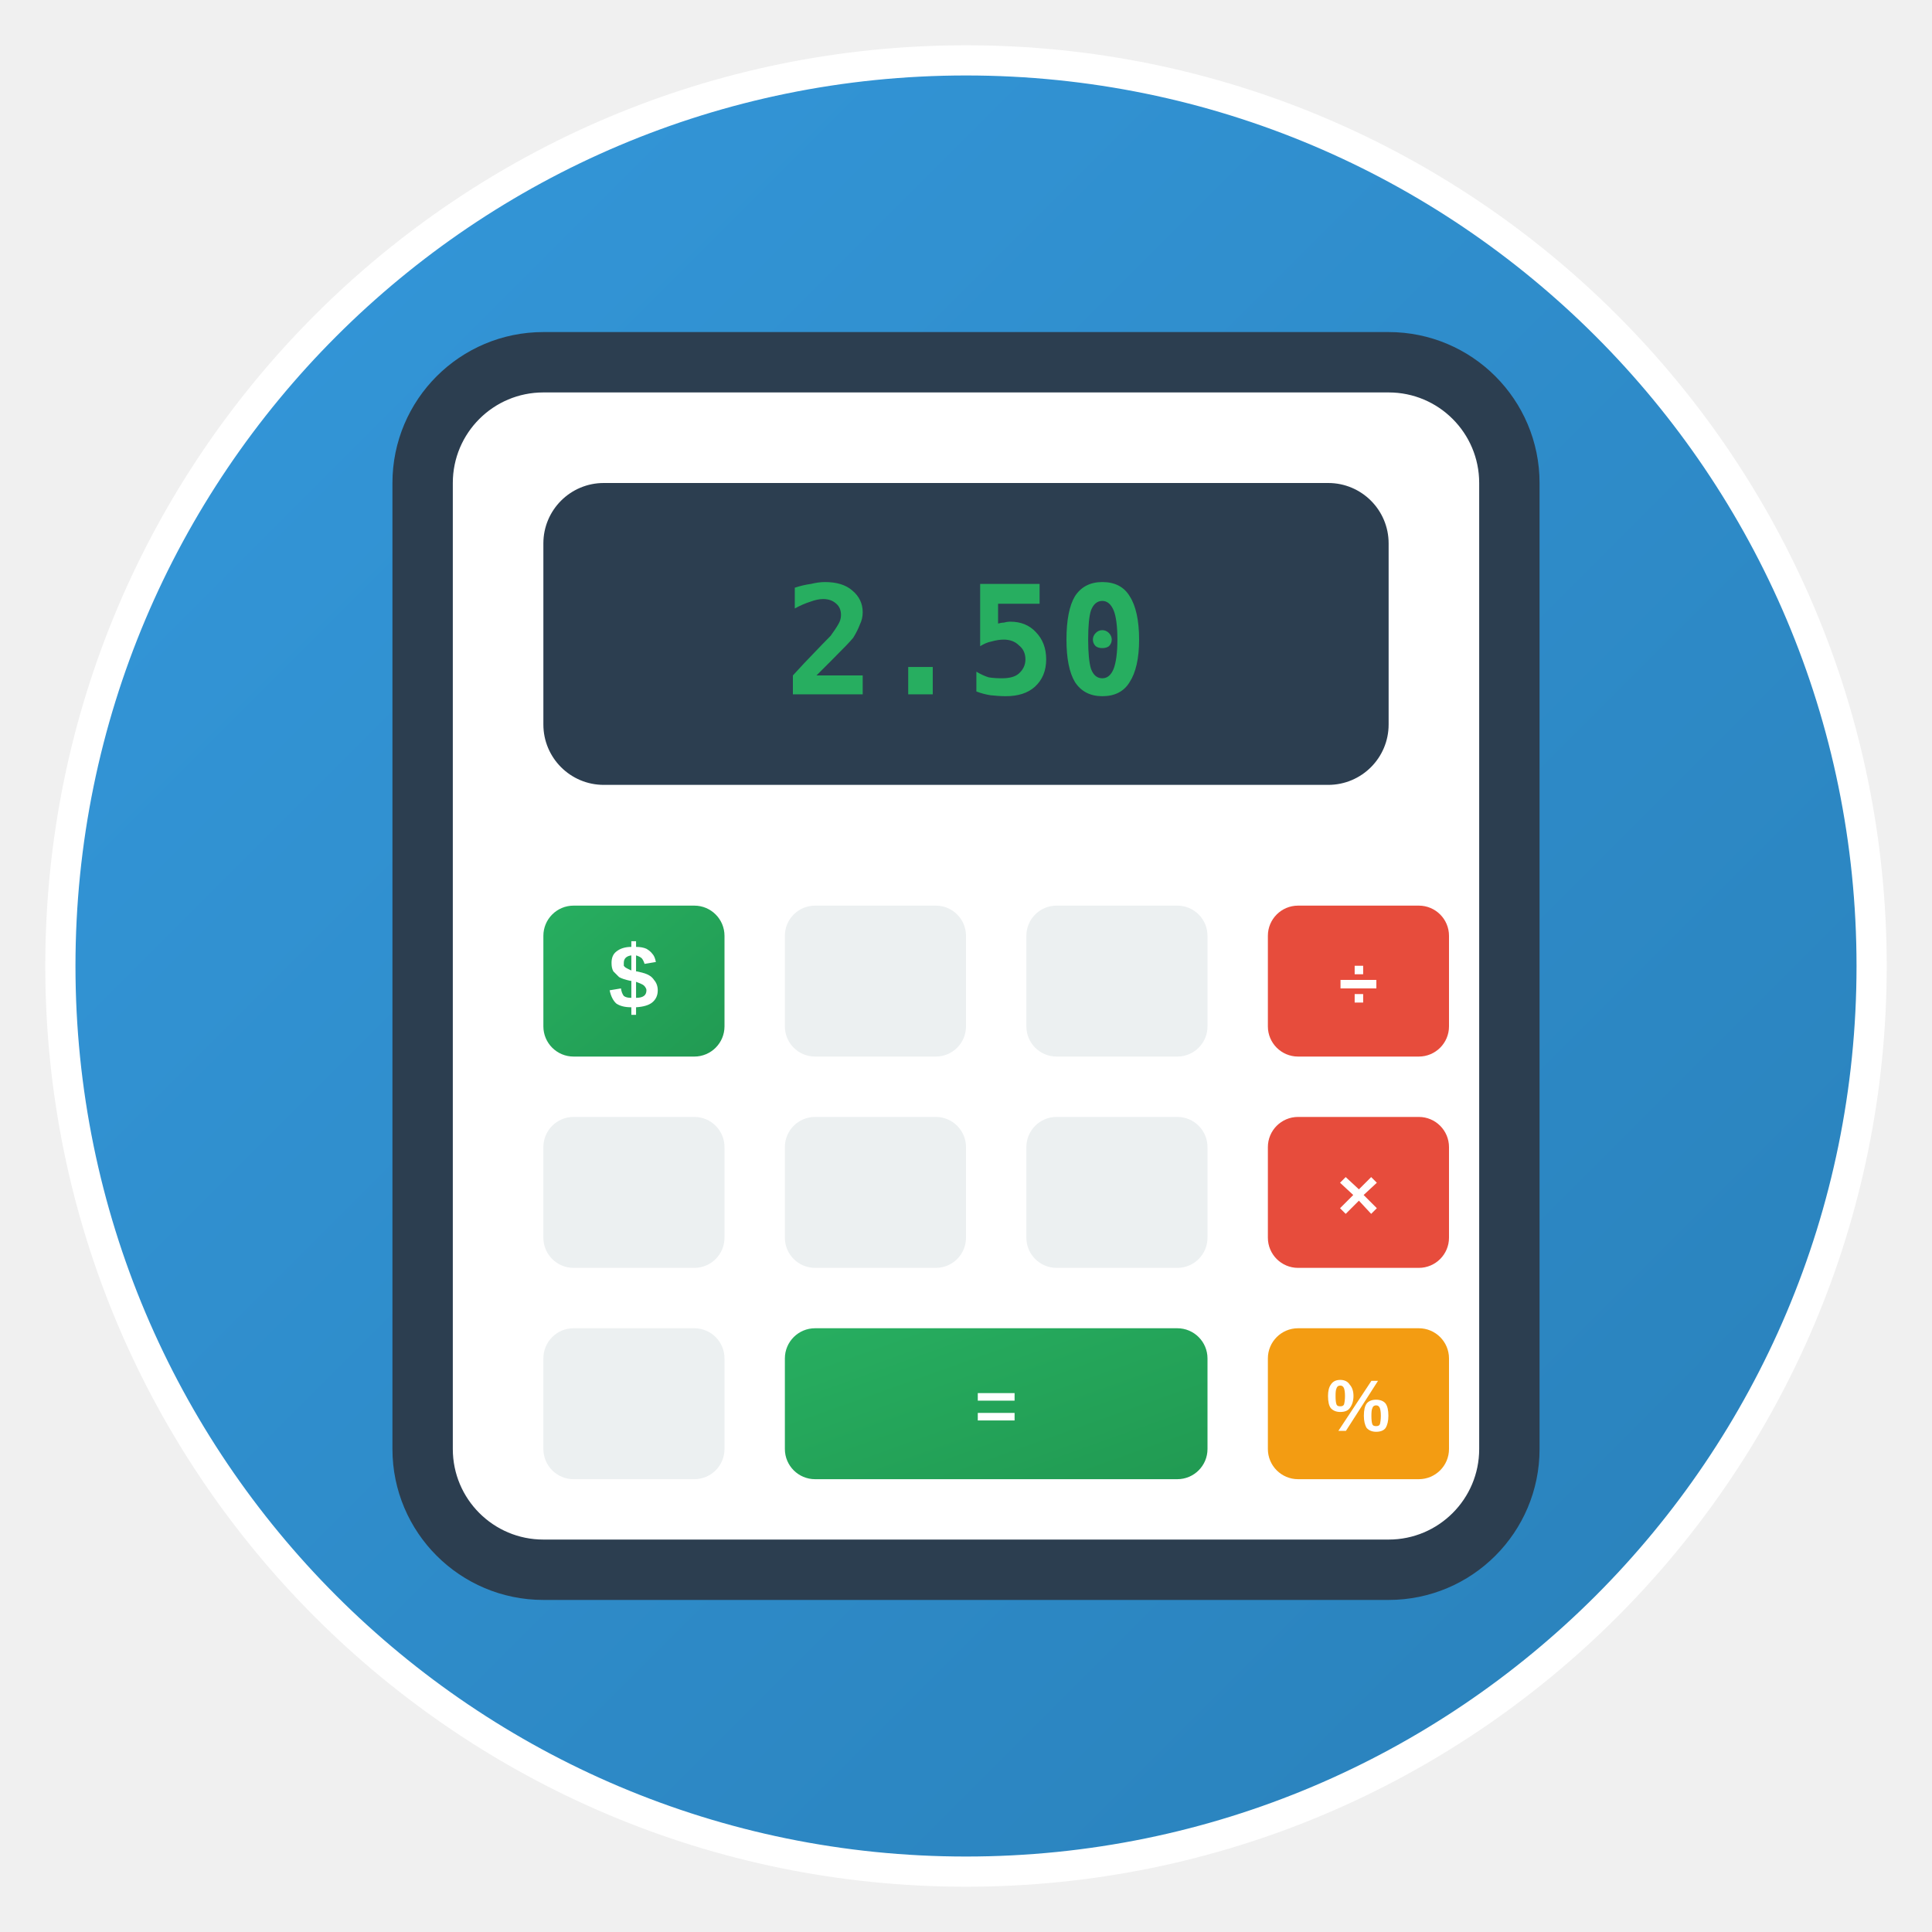
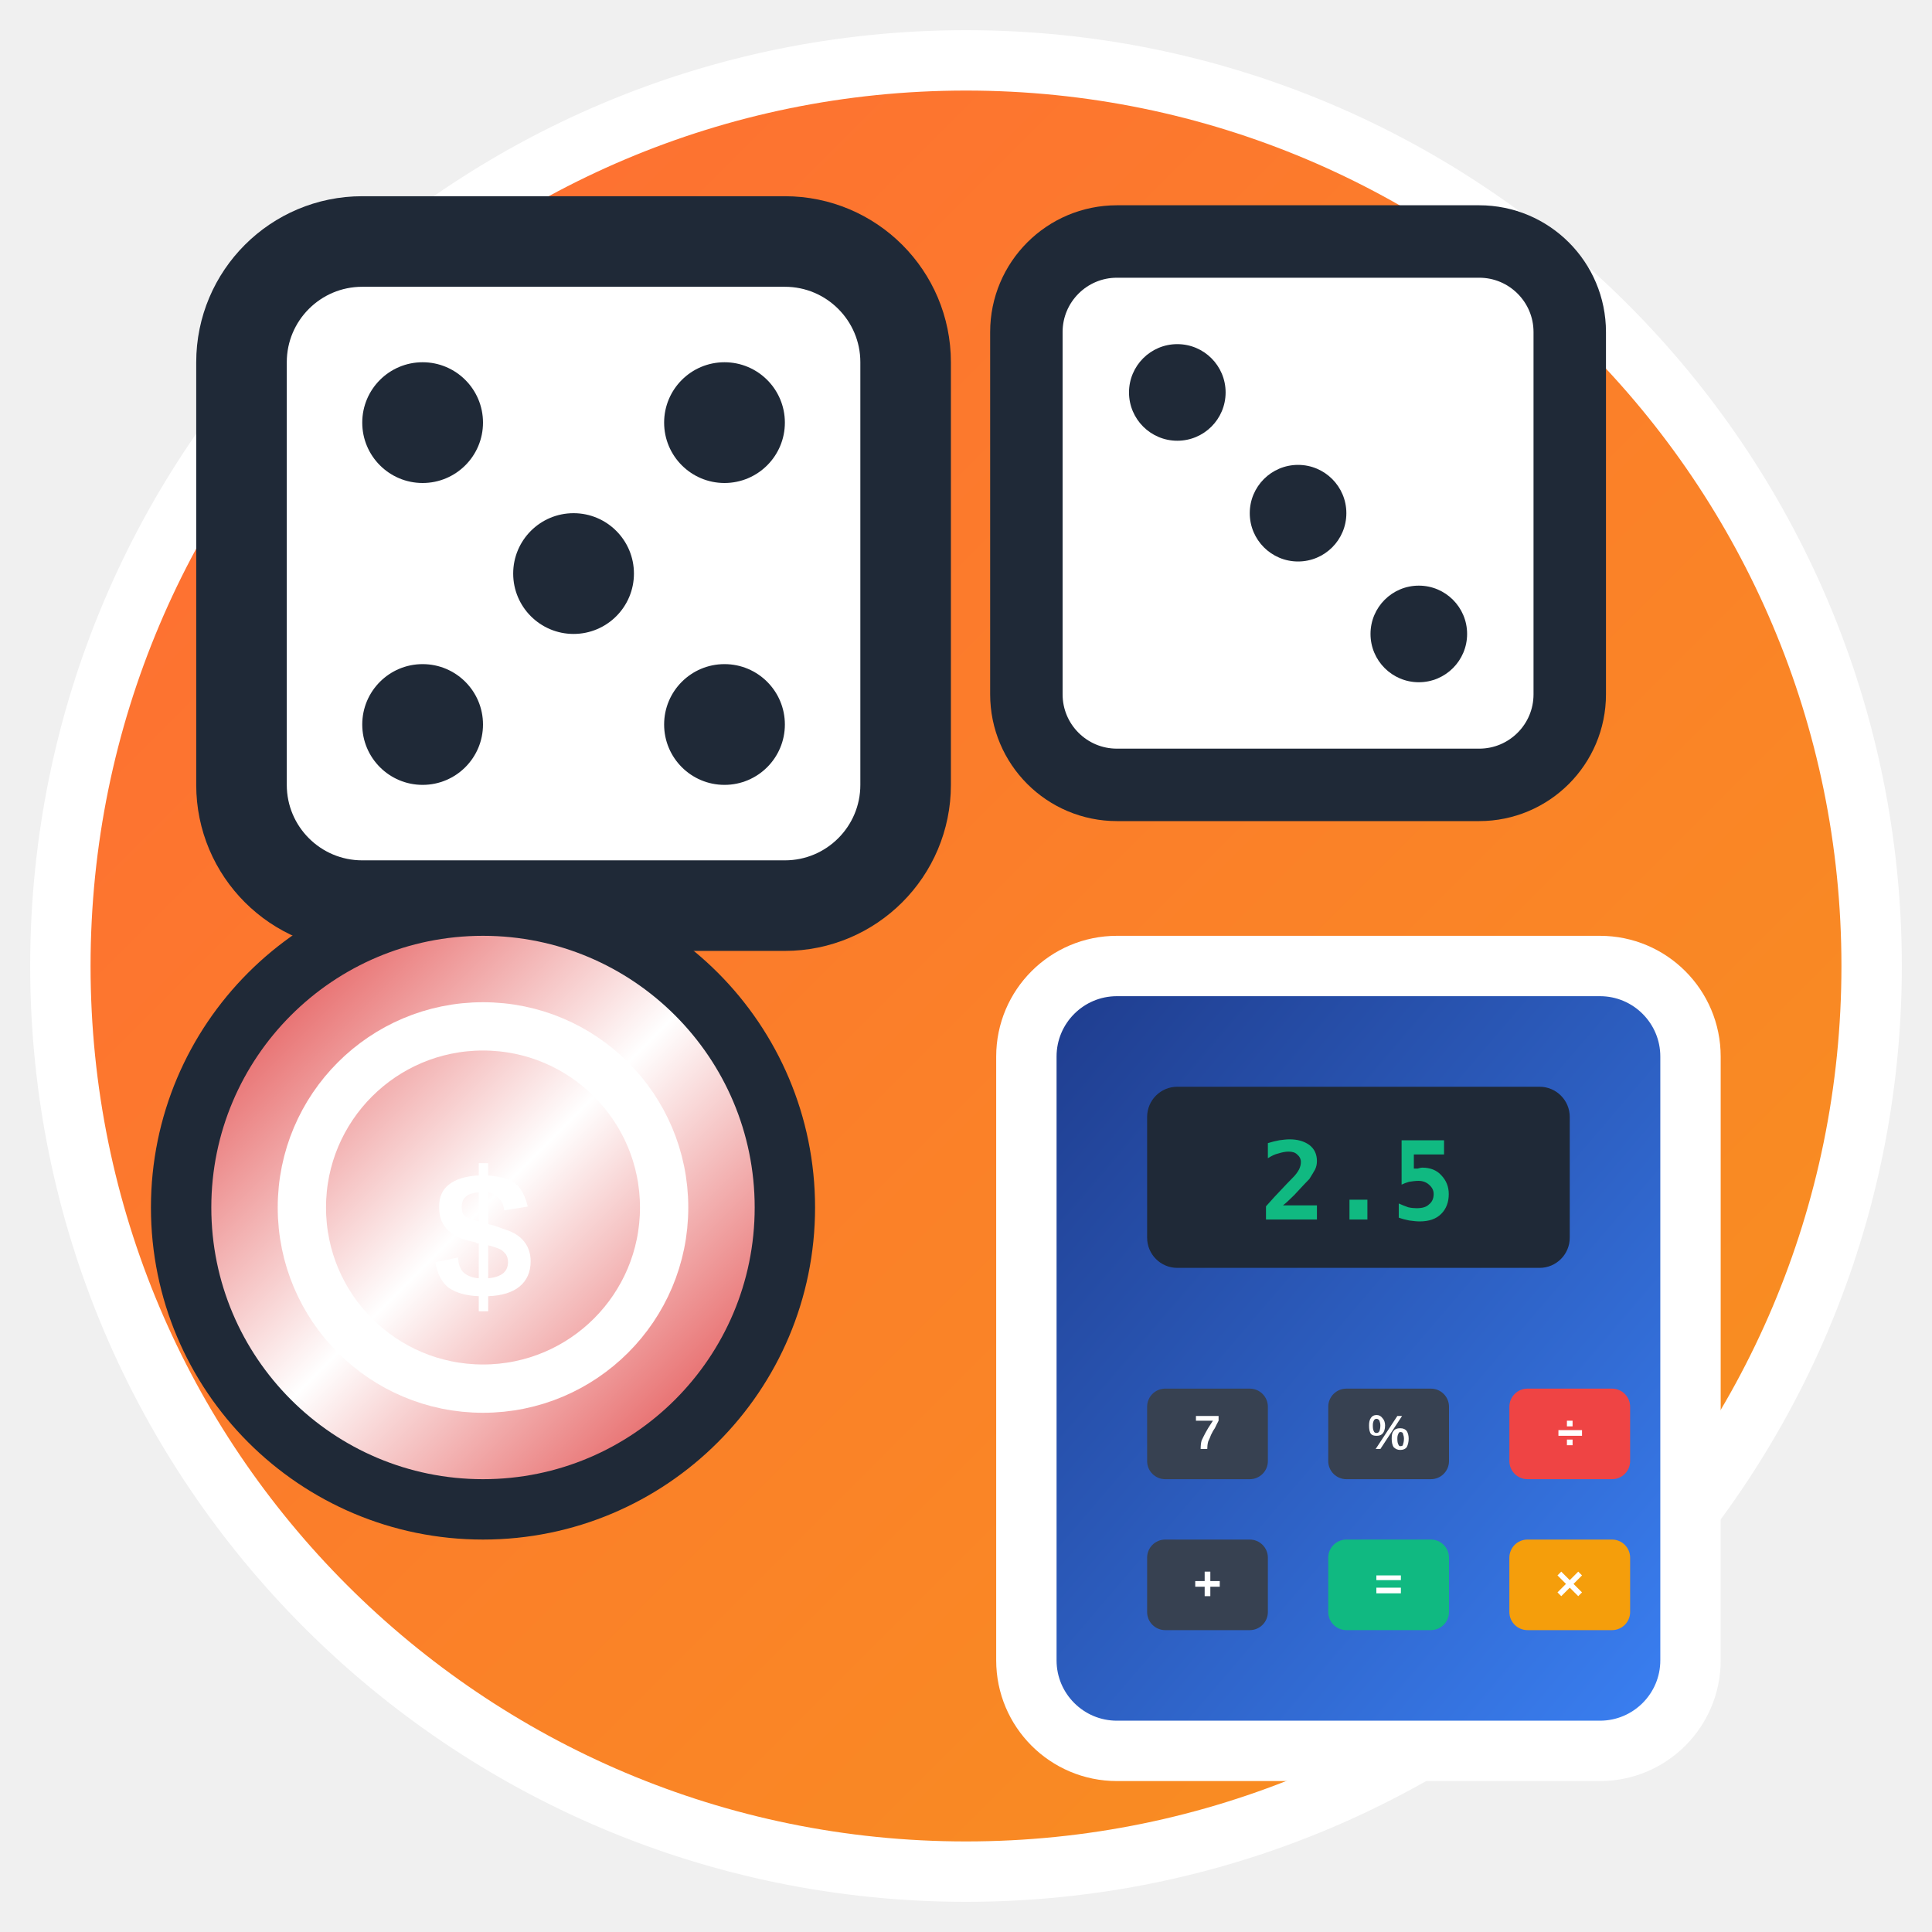
<svg xmlns="http://www.w3.org/2000/svg" width="32" height="32" viewBox="0 0 32 32">
  <defs>
    <linearGradient id="grad1" x1="0%" y1="0%" x2="100%" y2="100%">
-       <stop offset="0%" style="stop-color:#3498db;stop-opacity:1" />
-       <stop offset="100%" style="stop-color:#2980b9;stop-opacity:1" />
+       <stop offset="0%" style="stop-color:#FF6B35;stop-opacity:1" />
+       <stop offset="100%" style="stop-color:#F7931E;stop-opacity:1" />
    </linearGradient>
    <linearGradient id="grad2" x1="0%" y1="0%" x2="100%" y2="100%">
-       <stop offset="0%" style="stop-color:#27ae60;stop-opacity:1" />
-       <stop offset="100%" style="stop-color:#219a52;stop-opacity:1" />
+       <stop offset="0%" style="stop-color:#1E3A8A;stop-opacity:1" />
+       <stop offset="100%" style="stop-color:#3B82F6;stop-opacity:1" />
+     </linearGradient>
+     <linearGradient id="chipGrad" x1="0%" y1="0%" x2="100%" y2="100%">
+       <stop offset="0%" style="stop-color:#DC2626;stop-opacity:1" />
+       <stop offset="50%" style="stop-color:#FFFFFF;stop-opacity:1" />
+       <stop offset="100%" style="stop-color:#DC2626;stop-opacity:1" />
    </linearGradient>
  </defs>
-   <circle cx="16" cy="16" r="15" fill="url(#grad1)" stroke="#ffffff" stroke-width="0.5" />
-   <rect x="7" y="6" width="18" height="20" rx="2" fill="#ffffff" stroke="#2c3e50" stroke-width="1" />
-   <rect x="9" y="8" width="14" height="5" rx="1" fill="#2c3e50" />
-   <text x="16" y="11.5" text-anchor="middle" fill="#27ae60" font-family="monospace" font-size="2.5" font-weight="bold">2.50</text>
-   <rect x="9" y="15" width="3" height="2.5" rx="0.5" fill="url(#grad2)" />
-   <rect x="13" y="15" width="3" height="2.5" rx="0.5" fill="#ecf0f1" />
-   <rect x="17" y="15" width="3" height="2.5" rx="0.5" fill="#ecf0f1" />
-   <rect x="21" y="15" width="3" height="2.5" rx="0.5" fill="#e74c3c" />
-   <rect x="9" y="18.5" width="3" height="2.5" rx="0.5" fill="#ecf0f1" />
-   <rect x="13" y="18.5" width="3" height="2.5" rx="0.5" fill="#ecf0f1" />
-   <rect x="17" y="18.5" width="3" height="2.5" rx="0.5" fill="#ecf0f1" />
-   <rect x="21" y="18.5" width="3" height="2.5" rx="0.5" fill="#e74c3c" />
-   <rect x="9" y="22" width="3" height="2.5" rx="0.5" fill="#ecf0f1" />
-   <rect x="13" y="22" width="7" height="2.5" rx="0.5" fill="url(#grad2)" />
-   <rect x="21" y="22" width="3" height="2.5" rx="0.5" fill="#f39c12" />
-   <text x="10.5" y="16.7" text-anchor="middle" fill="#ffffff" font-family="Arial" font-size="1.5" font-weight="bold">$</text>
-   <text x="22.5" y="16.7" text-anchor="middle" fill="#ffffff" font-family="Arial" font-size="1.2" font-weight="bold">÷</text>
-   <text x="22.5" y="20.2" text-anchor="middle" fill="#ffffff" font-family="Arial" font-size="1.2" font-weight="bold">×</text>
-   <text x="16.5" y="23.7" text-anchor="middle" fill="#ffffff" font-family="Arial" font-size="1.2" font-weight="bold">=</text>
-   <text x="22.5" y="23.7" text-anchor="middle" fill="#ffffff" font-family="Arial" font-size="1.2" font-weight="bold">%</text>
+   <circle cx="16" cy="16" r="15" fill="url(#grad1)" stroke="#ffffff" stroke-width="1" />
+   <rect x="4" y="4" width="11" height="11" rx="2" fill="#ffffff" stroke="#1f2937" stroke-width="1.5" />
+   <circle cx="7" cy="7" r="1" fill="#1f2937" />
+   <circle cx="12" cy="12" r="1" fill="#1f2937" />
+   <circle cx="7" cy="12" r="1" fill="#1f2937" />
+   <circle cx="12" cy="7" r="1" fill="#1f2937" />
+   <circle cx="9.5" cy="9.5" r="1" fill="#1f2937" />
+   <rect x="17" y="4" width="9" height="9" rx="1.5" fill="#ffffff" stroke="#1f2937" stroke-width="1.2" />
+   <circle cx="19.5" cy="6.5" r="0.8" fill="#1f2937" />
+   <circle cx="23.5" cy="10.5" r="0.8" fill="#1f2937" />
+   <circle cx="21.5" cy="8.5" r="0.8" fill="#1f2937" />
+   <circle cx="8" cy="20" r="5" fill="url(#chipGrad)" stroke="#1f2937" stroke-width="1" />
+   <circle cx="8" cy="20" r="3" fill="none" stroke="#ffffff" stroke-width="0.8" />
+   <text x="8" y="21.5" text-anchor="middle" fill="#ffffff" font-family="Arial" font-size="3" font-weight="bold">$</text>
+   <rect x="17" y="16" width="11" height="13" rx="1.5" fill="url(#grad2)" stroke="#ffffff" stroke-width="1" />
+   <rect x="19" y="18" width="7" height="3" rx="0.5" fill="#1f2937" />
+   <text x="22.5" y="20.2" text-anchor="middle" fill="#10b981" font-family="monospace" font-size="1.8" font-weight="bold">2.5</text>
+   <rect x="19" y="23" width="2" height="1.5" rx="0.3" fill="#374151" />
+   <rect x="22" y="23" width="2" height="1.5" rx="0.3" fill="#374151" />
+   <rect x="25" y="23" width="2" height="1.5" rx="0.3" fill="#ef4444" />
+   <rect x="19" y="25.5" width="2" height="1.5" rx="0.3" fill="#374151" />
+   <rect x="22" y="25.5" width="2" height="1.5" rx="0.3" fill="#10b981" />
+   <rect x="25" y="25.5" width="2" height="1.5" rx="0.3" fill="#f59e0b" />
+   <text x="20" y="24" text-anchor="middle" fill="#ffffff" font-family="Arial" font-size="0.8" font-weight="bold">7</text>
+   <text x="23" y="24" text-anchor="middle" fill="#ffffff" font-family="Arial" font-size="0.8" font-weight="bold">%</text>
+   <text x="26" y="24" text-anchor="middle" fill="#ffffff" font-family="Arial" font-size="0.8" font-weight="bold">÷</text>
+   <text x="20" y="26.5" text-anchor="middle" fill="#ffffff" font-family="Arial" font-size="0.8" font-weight="bold">+</text>
+   <text x="23" y="26.5" text-anchor="middle" fill="#ffffff" font-family="Arial" font-size="0.8" font-weight="bold">=</text>
+   <text x="26" y="26.5" text-anchor="middle" fill="#ffffff" font-family="Arial" font-size="0.8" font-weight="bold">×</text>
</svg>
